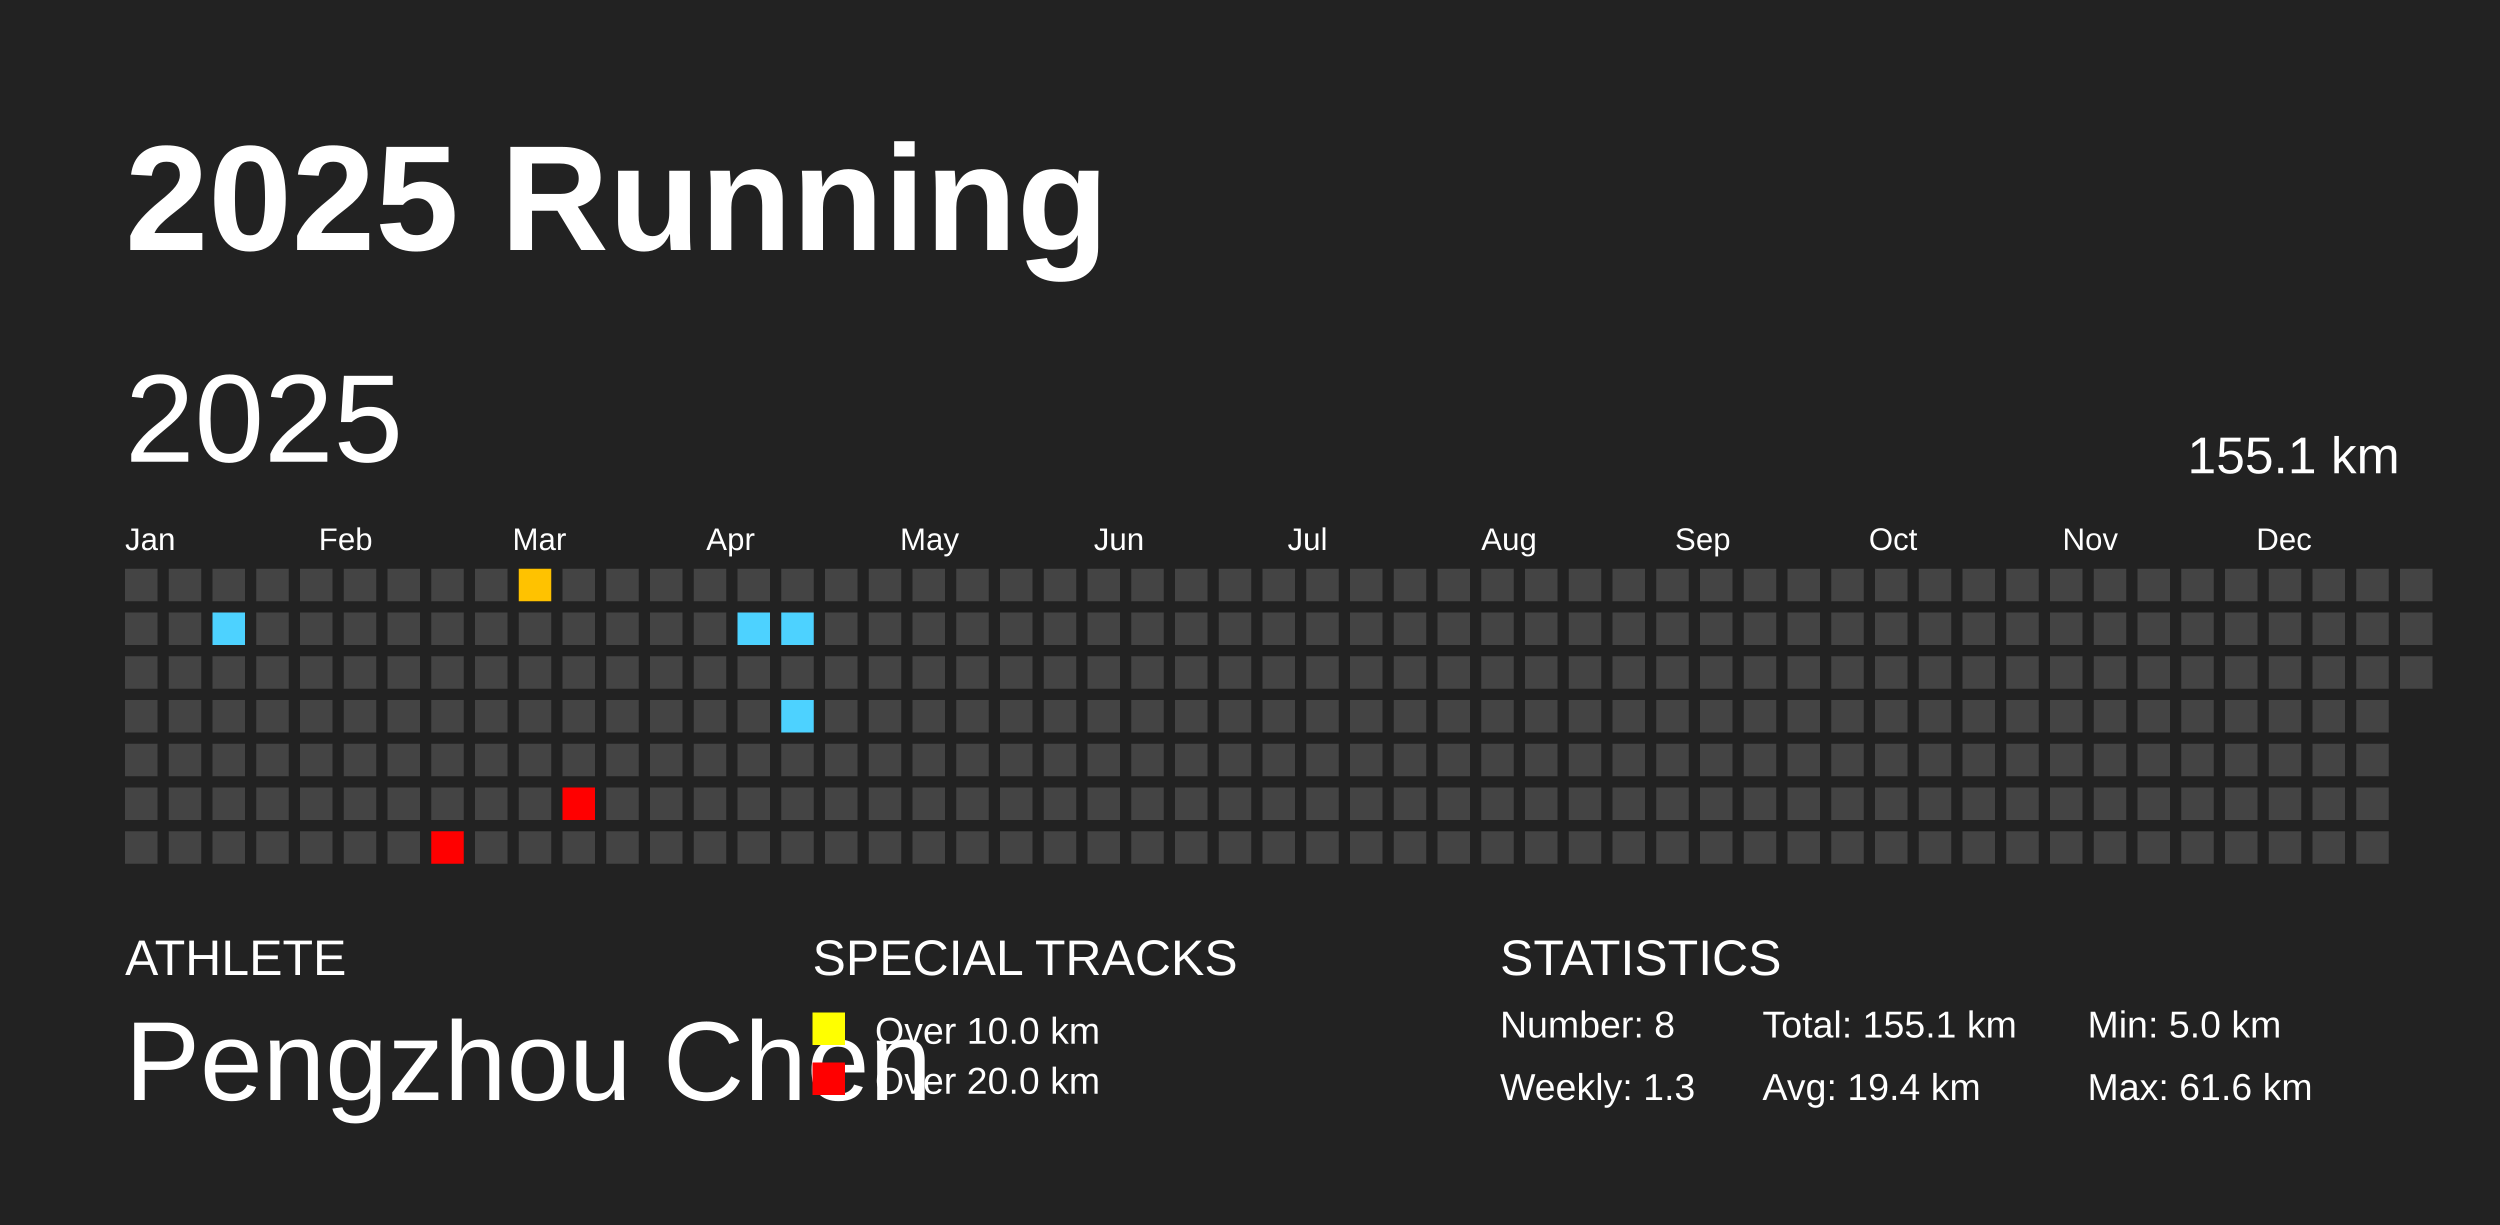
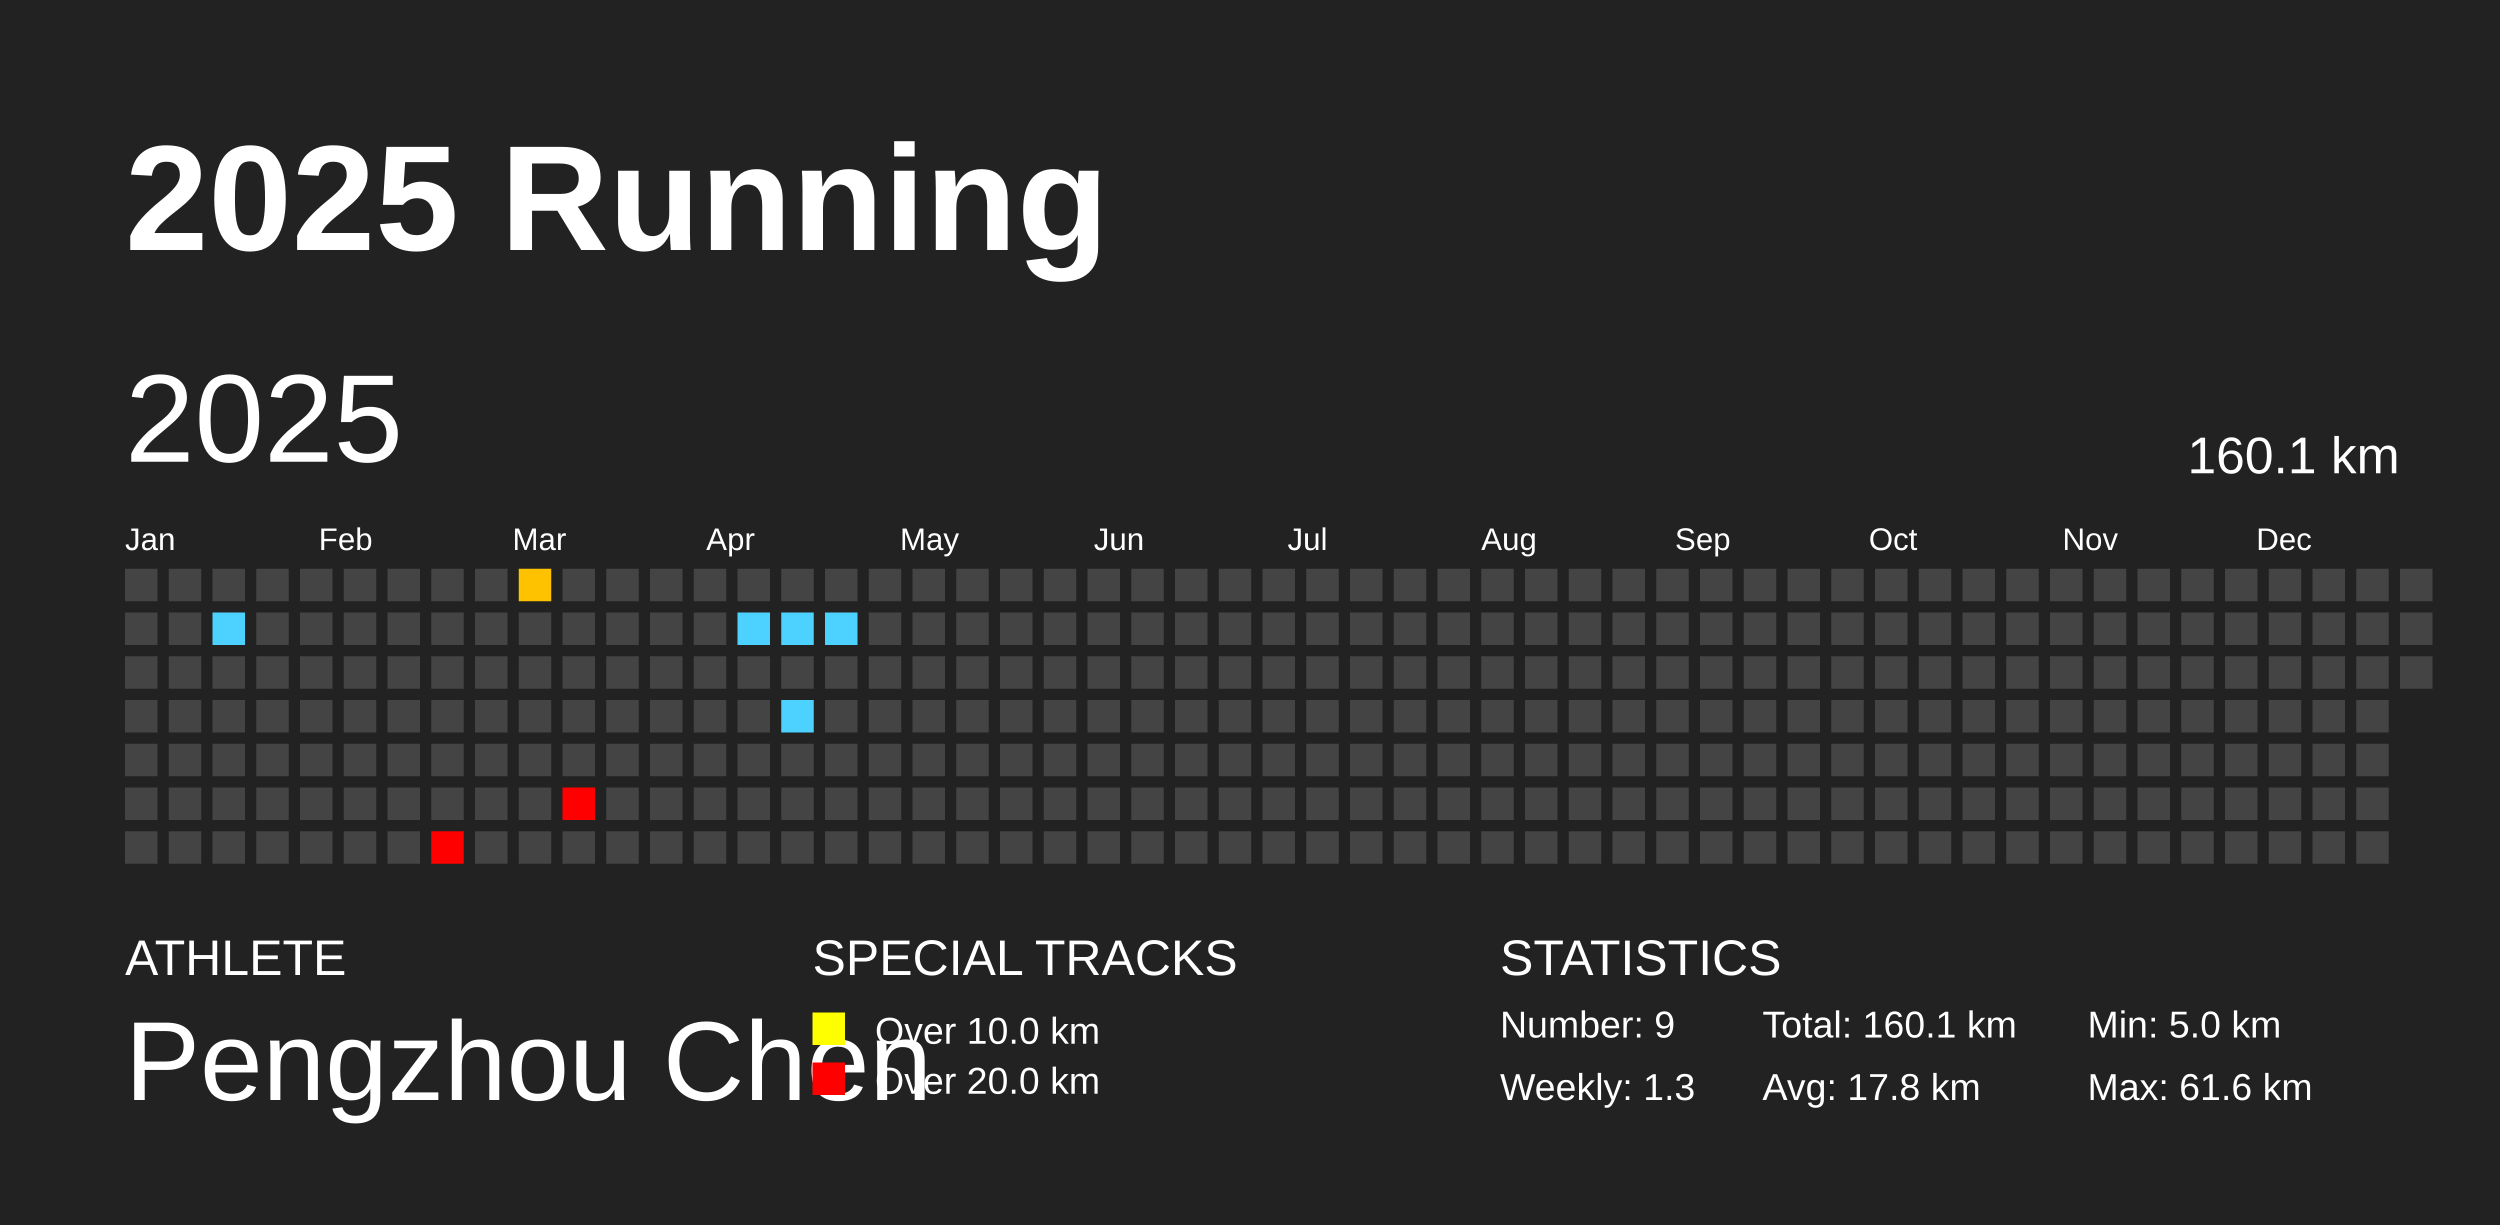
<svg xmlns="http://www.w3.org/2000/svg" baseProfile="full" height="98mm" version="1.1" viewBox="0,0,200,98" width="200mm">
  <defs />
  <rect fill="#222222" height="98" width="200" x="0" y="0" />
  <text fill="#FFFFFF" style="font-size:12px; font-family:Arial; font-weight:bold;" x="10" y="20">2025 Running</text>
  <text fill="#FFFFFF" style="font-size:4px; font-family:Arial" x="10" y="78">ATHLETE</text>
  <text fill="#FFFFFF" style="font-size:9px; font-family:Arial" x="10" y="88">Pengzhou Chen</text>
  <text fill="#FFFFFF" style="font-size:4px; font-family:Arial" x="65" y="78">SPECIAL TRACKS</text>
  <rect fill="yellow" height="2.6" width="2.6" x="65" y="81" />
  <text fill="#FFFFFF" style="font-size:3px; font-family:Arial" x="70" y="83.5">Over 10.0 km</text>
  <rect fill="red" height="2.6" width="2.6" x="65" y="85" />
  <text fill="#FFFFFF" style="font-size:3px; font-family:Arial" x="70" y="87.5">Over 20.0 km</text>
  <text fill="#FFFFFF" style="font-size:4px; font-family:Arial" x="120" y="78">STATISTICS</text>
-   <text fill="#FFFFFF" style="font-size:3px; font-family:Arial" x="120" y="83">Number: 8</text>
+   <text fill="#FFFFFF" style="font-size:3px; font-family:Arial" x="120" y="83">Number: 9</text>
  <text fill="#FFFFFF" style="font-size:3px; font-family:Arial" x="120" y="88">Weekly: 1.3</text>
-   <text fill="#FFFFFF" style="font-size:3px; font-family:Arial" x="141" y="83">Total: 155.1 km</text>
-   <text fill="#FFFFFF" style="font-size:3px; font-family:Arial" x="141" y="88">Avg: 19.4 km</text>
+   <text fill="#FFFFFF" style="font-size:3px; font-family:Arial" x="141" y="83">Total: 160.1 km</text>
+   <text fill="#FFFFFF" style="font-size:3px; font-family:Arial" x="141" y="88">Avg: 17.8 km</text>
  <text fill="#FFFFFF" style="font-size:3px; font-family:Arial" x="167" y="83">Min: 5.0 km</text>
  <text fill="#FFFFFF" style="font-size:3px; font-family:Arial" x="167" y="88">Max: 61.6 km</text>
  <text dominant-baseline="hanging" fill="#FFFFFF" style="font-size:10.0px; font-family:Arial;" x="10" y="30">2025</text>
-   <text dominant-baseline="hanging" fill="#FFFFFF" style="font-size:4.125px; font-family:Arial;" x="175" y="35">155.1 km</text>
+   <text dominant-baseline="hanging" fill="#FFFFFF" style="font-size:4.125px; font-family:Arial;" x="175" y="35">160.1 km</text>
  <text fill="#FFFFFF" style="font-size:2.5px; font-family:Arial" x="10.0" y="44">Jan</text>
  <text fill="#FFFFFF" style="font-size:2.5px; font-family:Arial" x="25.5" y="44">Feb</text>
  <text fill="#FFFFFF" style="font-size:2.5px; font-family:Arial" x="41.0" y="44">Mar</text>
  <text fill="#FFFFFF" style="font-size:2.5px; font-family:Arial" x="56.5" y="44">Apr</text>
  <text fill="#FFFFFF" style="font-size:2.5px; font-family:Arial" x="72.0" y="44">May</text>
  <text fill="#FFFFFF" style="font-size:2.5px; font-family:Arial" x="87.5" y="44">Jun</text>
  <text fill="#FFFFFF" style="font-size:2.5px; font-family:Arial" x="103.0" y="44">Jul</text>
  <text fill="#FFFFFF" style="font-size:2.5px; font-family:Arial" x="118.5" y="44">Aug</text>
  <text fill="#FFFFFF" style="font-size:2.5px; font-family:Arial" x="134.0" y="44">Sep</text>
  <text fill="#FFFFFF" style="font-size:2.5px; font-family:Arial" x="149.5" y="44">Oct</text>
  <text fill="#FFFFFF" style="font-size:2.5px; font-family:Arial" x="165.0" y="44">Nov</text>
  <text fill="#FFFFFF" style="font-size:2.5px; font-family:Arial" x="180.5" y="44">Dec</text>
  <rect fill="#444444" height="2.6" width="2.6" x="10.0" y="45.5" />
  <rect fill="#444444" height="2.6" width="2.6" x="10.0" y="49.0" />
  <rect fill="#444444" height="2.6" width="2.6" x="10.0" y="52.5" />
  <rect fill="#444444" height="2.6" width="2.6" x="10.0" y="56.0" />
  <rect fill="#444444" height="2.6" width="2.6" x="10.0" y="59.5" />
  <rect fill="#444444" height="2.6" width="2.6" x="10.0" y="63.0" />
  <rect fill="#444444" height="2.6" width="2.6" x="10.0" y="66.5" />
  <rect fill="#444444" height="2.6" width="2.6" x="13.5" y="45.5" />
  <rect fill="#444444" height="2.6" width="2.6" x="13.5" y="49.0" />
  <rect fill="#444444" height="2.6" width="2.6" x="13.5" y="52.5" />
  <rect fill="#444444" height="2.6" width="2.6" x="13.5" y="56.0" />
  <rect fill="#444444" height="2.6" width="2.6" x="13.5" y="59.5" />
  <rect fill="#444444" height="2.6" width="2.6" x="13.5" y="63.0" />
  <rect fill="#444444" height="2.6" width="2.6" x="13.5" y="66.5" />
  <rect fill="#444444" height="2.6" width="2.6" x="17.0" y="45.5" />
  <rect fill="#4dd2ff" height="2.6" width="2.6" x="17.0" y="49.0" />
  <rect fill="#444444" height="2.6" width="2.6" x="17.0" y="52.5" />
  <rect fill="#444444" height="2.6" width="2.6" x="17.0" y="56.0" />
  <rect fill="#444444" height="2.6" width="2.6" x="17.0" y="59.5" />
  <rect fill="#444444" height="2.6" width="2.6" x="17.0" y="63.0" />
  <rect fill="#444444" height="2.6" width="2.6" x="17.0" y="66.5" />
  <rect fill="#444444" height="2.6" width="2.6" x="20.5" y="45.5" />
  <rect fill="#444444" height="2.6" width="2.6" x="20.5" y="49.0" />
  <rect fill="#444444" height="2.6" width="2.6" x="20.5" y="52.5" />
  <rect fill="#444444" height="2.6" width="2.6" x="20.5" y="56.0" />
  <rect fill="#444444" height="2.6" width="2.6" x="20.5" y="59.5" />
  <rect fill="#444444" height="2.6" width="2.6" x="20.5" y="63.0" />
  <rect fill="#444444" height="2.6" width="2.6" x="20.5" y="66.5" />
  <rect fill="#444444" height="2.6" width="2.6" x="24.0" y="45.5" />
  <rect fill="#444444" height="2.6" width="2.6" x="24.0" y="49.0" />
  <rect fill="#444444" height="2.6" width="2.6" x="24.0" y="52.5" />
  <rect fill="#444444" height="2.6" width="2.6" x="24.0" y="56.0" />
  <rect fill="#444444" height="2.6" width="2.6" x="24.0" y="59.5" />
  <rect fill="#444444" height="2.6" width="2.6" x="24.0" y="63.0" />
  <rect fill="#444444" height="2.6" width="2.6" x="24.0" y="66.5" />
  <rect fill="#444444" height="2.6" width="2.6" x="27.5" y="45.5" />
  <rect fill="#444444" height="2.6" width="2.6" x="27.5" y="49.0" />
  <rect fill="#444444" height="2.6" width="2.6" x="27.5" y="52.5" />
  <rect fill="#444444" height="2.6" width="2.6" x="27.5" y="56.0" />
  <rect fill="#444444" height="2.6" width="2.6" x="27.5" y="59.5" />
  <rect fill="#444444" height="2.6" width="2.6" x="27.5" y="63.0" />
  <rect fill="#444444" height="2.6" width="2.6" x="27.5" y="66.5" />
  <rect fill="#444444" height="2.6" width="2.6" x="31.0" y="45.5" />
  <rect fill="#444444" height="2.6" width="2.6" x="31.0" y="49.0" />
  <rect fill="#444444" height="2.6" width="2.6" x="31.0" y="52.5" />
  <rect fill="#444444" height="2.6" width="2.6" x="31.0" y="56.0" />
  <rect fill="#444444" height="2.6" width="2.6" x="31.0" y="59.5" />
  <rect fill="#444444" height="2.6" width="2.6" x="31.0" y="63.0" />
  <rect fill="#444444" height="2.6" width="2.6" x="31.0" y="66.5" />
  <rect fill="#444444" height="2.6" width="2.6" x="34.5" y="45.5" />
  <rect fill="#444444" height="2.6" width="2.6" x="34.5" y="49.0" />
  <rect fill="#444444" height="2.6" width="2.6" x="34.5" y="52.5" />
  <rect fill="#444444" height="2.6" width="2.6" x="34.5" y="56.0" />
  <rect fill="#444444" height="2.6" width="2.6" x="34.5" y="59.5" />
  <rect fill="#444444" height="2.6" width="2.6" x="34.5" y="63.0" />
  <rect fill="red" height="2.6" width="2.6" x="34.5" y="66.5" />
  <rect fill="#444444" height="2.6" width="2.6" x="38.0" y="45.5" />
  <rect fill="#444444" height="2.6" width="2.6" x="38.0" y="49.0" />
  <rect fill="#444444" height="2.6" width="2.6" x="38.0" y="52.5" />
  <rect fill="#444444" height="2.6" width="2.6" x="38.0" y="56.0" />
  <rect fill="#444444" height="2.6" width="2.6" x="38.0" y="59.5" />
  <rect fill="#444444" height="2.6" width="2.6" x="38.0" y="63.0" />
  <rect fill="#444444" height="2.6" width="2.6" x="38.0" y="66.5" />
  <rect fill="#ffc200" height="2.6" width="2.6" x="41.5" y="45.5" />
  <rect fill="#444444" height="2.6" width="2.6" x="41.5" y="49.0" />
  <rect fill="#444444" height="2.6" width="2.6" x="41.5" y="52.5" />
  <rect fill="#444444" height="2.6" width="2.6" x="41.5" y="56.0" />
  <rect fill="#444444" height="2.6" width="2.6" x="41.5" y="59.5" />
  <rect fill="#444444" height="2.6" width="2.6" x="41.5" y="63.0" />
  <rect fill="#444444" height="2.6" width="2.6" x="41.5" y="66.5" />
  <rect fill="#444444" height="2.6" width="2.6" x="45.0" y="45.5" />
  <rect fill="#444444" height="2.6" width="2.6" x="45.0" y="49.0" />
  <rect fill="#444444" height="2.6" width="2.6" x="45.0" y="52.5" />
  <rect fill="#444444" height="2.6" width="2.6" x="45.0" y="56.0" />
  <rect fill="#444444" height="2.6" width="2.6" x="45.0" y="59.5" />
  <rect fill="red" height="2.6" width="2.6" x="45.0" y="63.0" />
  <rect fill="#444444" height="2.6" width="2.6" x="45.0" y="66.5" />
  <rect fill="#444444" height="2.6" width="2.6" x="48.5" y="45.5" />
  <rect fill="#444444" height="2.6" width="2.6" x="48.5" y="49.0" />
  <rect fill="#444444" height="2.6" width="2.6" x="48.5" y="52.5" />
  <rect fill="#444444" height="2.6" width="2.6" x="48.5" y="56.0" />
  <rect fill="#444444" height="2.6" width="2.6" x="48.5" y="59.5" />
  <rect fill="#444444" height="2.6" width="2.6" x="48.5" y="63.0" />
  <rect fill="#444444" height="2.6" width="2.6" x="48.5" y="66.5" />
  <rect fill="#444444" height="2.6" width="2.6" x="52.0" y="45.5" />
  <rect fill="#444444" height="2.6" width="2.6" x="52.0" y="49.0" />
  <rect fill="#444444" height="2.6" width="2.6" x="52.0" y="52.5" />
  <rect fill="#444444" height="2.6" width="2.6" x="52.0" y="56.0" />
  <rect fill="#444444" height="2.6" width="2.6" x="52.0" y="59.5" />
  <rect fill="#444444" height="2.6" width="2.6" x="52.0" y="63.0" />
  <rect fill="#444444" height="2.6" width="2.6" x="52.0" y="66.5" />
  <rect fill="#444444" height="2.6" width="2.6" x="55.5" y="45.5" />
  <rect fill="#444444" height="2.6" width="2.6" x="55.5" y="49.0" />
  <rect fill="#444444" height="2.6" width="2.6" x="55.5" y="52.5" />
  <rect fill="#444444" height="2.6" width="2.6" x="55.5" y="56.0" />
  <rect fill="#444444" height="2.6" width="2.6" x="55.5" y="59.5" />
  <rect fill="#444444" height="2.6" width="2.6" x="55.5" y="63.0" />
  <rect fill="#444444" height="2.6" width="2.6" x="55.5" y="66.5" />
  <rect fill="#444444" height="2.6" width="2.6" x="59.0" y="45.5" />
  <rect fill="#4dd2ff" height="2.6" width="2.6" x="59.0" y="49.0" />
  <rect fill="#444444" height="2.6" width="2.6" x="59.0" y="52.5" />
  <rect fill="#444444" height="2.6" width="2.6" x="59.0" y="56.0" />
  <rect fill="#444444" height="2.6" width="2.6" x="59.0" y="59.5" />
  <rect fill="#444444" height="2.6" width="2.6" x="59.0" y="63.0" />
  <rect fill="#444444" height="2.6" width="2.6" x="59.0" y="66.5" />
  <rect fill="#444444" height="2.6" width="2.6" x="62.5" y="45.5" />
  <rect fill="#4dd2ff" height="2.6" width="2.6" x="62.5" y="49.0" />
  <rect fill="#444444" height="2.6" width="2.6" x="62.5" y="52.5" />
  <rect fill="#4dd2ff" height="2.6" width="2.6" x="62.5" y="56.0" />
  <rect fill="#444444" height="2.6" width="2.6" x="62.5" y="59.5" />
  <rect fill="#444444" height="2.6" width="2.6" x="62.5" y="63.0" />
  <rect fill="#444444" height="2.6" width="2.6" x="62.5" y="66.5" />
  <rect fill="#444444" height="2.6" width="2.6" x="66.0" y="45.5" />
-   <rect fill="#444444" height="2.6" width="2.6" x="66.0" y="49.0" />
+   <rect fill="#4dd2ff" height="2.6" width="2.6" x="66.0" y="49.0" />
  <rect fill="#444444" height="2.6" width="2.6" x="66.0" y="52.5" />
  <rect fill="#444444" height="2.6" width="2.6" x="66.0" y="56.0" />
  <rect fill="#444444" height="2.6" width="2.6" x="66.0" y="59.5" />
  <rect fill="#444444" height="2.6" width="2.6" x="66.0" y="63.0" />
  <rect fill="#444444" height="2.6" width="2.6" x="66.0" y="66.5" />
  <rect fill="#444444" height="2.6" width="2.6" x="69.5" y="45.5" />
  <rect fill="#444444" height="2.6" width="2.6" x="69.5" y="49.0" />
  <rect fill="#444444" height="2.6" width="2.6" x="69.5" y="52.5" />
  <rect fill="#444444" height="2.6" width="2.6" x="69.5" y="56.0" />
  <rect fill="#444444" height="2.6" width="2.6" x="69.5" y="59.5" />
  <rect fill="#444444" height="2.6" width="2.6" x="69.5" y="63.0" />
  <rect fill="#444444" height="2.6" width="2.6" x="69.5" y="66.5" />
  <rect fill="#444444" height="2.6" width="2.6" x="73.0" y="45.5" />
  <rect fill="#444444" height="2.6" width="2.6" x="73.0" y="49.0" />
  <rect fill="#444444" height="2.6" width="2.6" x="73.0" y="52.5" />
  <rect fill="#444444" height="2.6" width="2.6" x="73.0" y="56.0" />
  <rect fill="#444444" height="2.6" width="2.6" x="73.0" y="59.5" />
  <rect fill="#444444" height="2.6" width="2.6" x="73.0" y="63.0" />
  <rect fill="#444444" height="2.6" width="2.6" x="73.0" y="66.5" />
  <rect fill="#444444" height="2.6" width="2.6" x="76.5" y="45.5" />
  <rect fill="#444444" height="2.6" width="2.6" x="76.5" y="49.0" />
  <rect fill="#444444" height="2.6" width="2.6" x="76.5" y="52.5" />
  <rect fill="#444444" height="2.6" width="2.6" x="76.5" y="56.0" />
  <rect fill="#444444" height="2.6" width="2.6" x="76.5" y="59.5" />
  <rect fill="#444444" height="2.6" width="2.6" x="76.5" y="63.0" />
  <rect fill="#444444" height="2.6" width="2.6" x="76.5" y="66.5" />
  <rect fill="#444444" height="2.6" width="2.6" x="80.0" y="45.5" />
  <rect fill="#444444" height="2.6" width="2.6" x="80.0" y="49.0" />
  <rect fill="#444444" height="2.6" width="2.6" x="80.0" y="52.5" />
  <rect fill="#444444" height="2.6" width="2.6" x="80.0" y="56.0" />
  <rect fill="#444444" height="2.6" width="2.6" x="80.0" y="59.5" />
  <rect fill="#444444" height="2.6" width="2.6" x="80.0" y="63.0" />
  <rect fill="#444444" height="2.6" width="2.6" x="80.0" y="66.5" />
  <rect fill="#444444" height="2.6" width="2.6" x="83.5" y="45.5" />
  <rect fill="#444444" height="2.6" width="2.6" x="83.5" y="49.0" />
  <rect fill="#444444" height="2.6" width="2.6" x="83.5" y="52.5" />
  <rect fill="#444444" height="2.6" width="2.6" x="83.5" y="56.0" />
  <rect fill="#444444" height="2.6" width="2.6" x="83.5" y="59.5" />
  <rect fill="#444444" height="2.6" width="2.6" x="83.5" y="63.0" />
  <rect fill="#444444" height="2.6" width="2.6" x="83.5" y="66.5" />
  <rect fill="#444444" height="2.6" width="2.6" x="87.0" y="45.5" />
  <rect fill="#444444" height="2.6" width="2.6" x="87.0" y="49.0" />
  <rect fill="#444444" height="2.6" width="2.6" x="87.0" y="52.5" />
  <rect fill="#444444" height="2.6" width="2.6" x="87.0" y="56.0" />
  <rect fill="#444444" height="2.6" width="2.6" x="87.0" y="59.5" />
  <rect fill="#444444" height="2.6" width="2.6" x="87.0" y="63.0" />
  <rect fill="#444444" height="2.6" width="2.6" x="87.0" y="66.5" />
  <rect fill="#444444" height="2.6" width="2.6" x="90.5" y="45.5" />
  <rect fill="#444444" height="2.6" width="2.6" x="90.5" y="49.0" />
  <rect fill="#444444" height="2.6" width="2.6" x="90.5" y="52.5" />
  <rect fill="#444444" height="2.6" width="2.6" x="90.5" y="56.0" />
  <rect fill="#444444" height="2.6" width="2.6" x="90.5" y="59.5" />
  <rect fill="#444444" height="2.6" width="2.6" x="90.5" y="63.0" />
  <rect fill="#444444" height="2.6" width="2.6" x="90.5" y="66.5" />
  <rect fill="#444444" height="2.6" width="2.6" x="94.0" y="45.5" />
  <rect fill="#444444" height="2.6" width="2.6" x="94.0" y="49.0" />
  <rect fill="#444444" height="2.6" width="2.6" x="94.0" y="52.5" />
  <rect fill="#444444" height="2.6" width="2.6" x="94.0" y="56.0" />
  <rect fill="#444444" height="2.6" width="2.6" x="94.0" y="59.5" />
  <rect fill="#444444" height="2.6" width="2.6" x="94.0" y="63.0" />
  <rect fill="#444444" height="2.6" width="2.6" x="94.0" y="66.5" />
  <rect fill="#444444" height="2.6" width="2.6" x="97.5" y="45.5" />
  <rect fill="#444444" height="2.6" width="2.6" x="97.5" y="49.0" />
  <rect fill="#444444" height="2.6" width="2.6" x="97.5" y="52.5" />
  <rect fill="#444444" height="2.6" width="2.6" x="97.5" y="56.0" />
  <rect fill="#444444" height="2.6" width="2.6" x="97.5" y="59.5" />
  <rect fill="#444444" height="2.6" width="2.6" x="97.5" y="63.0" />
  <rect fill="#444444" height="2.6" width="2.6" x="97.5" y="66.5" />
  <rect fill="#444444" height="2.6" width="2.6" x="101.0" y="45.5" />
  <rect fill="#444444" height="2.6" width="2.6" x="101.0" y="49.0" />
  <rect fill="#444444" height="2.6" width="2.6" x="101.0" y="52.5" />
  <rect fill="#444444" height="2.6" width="2.6" x="101.0" y="56.0" />
  <rect fill="#444444" height="2.6" width="2.6" x="101.0" y="59.5" />
  <rect fill="#444444" height="2.6" width="2.6" x="101.0" y="63.0" />
  <rect fill="#444444" height="2.6" width="2.6" x="101.0" y="66.5" />
  <rect fill="#444444" height="2.6" width="2.6" x="104.5" y="45.5" />
  <rect fill="#444444" height="2.6" width="2.6" x="104.5" y="49.0" />
  <rect fill="#444444" height="2.6" width="2.6" x="104.5" y="52.5" />
  <rect fill="#444444" height="2.6" width="2.6" x="104.5" y="56.0" />
  <rect fill="#444444" height="2.6" width="2.6" x="104.5" y="59.5" />
  <rect fill="#444444" height="2.6" width="2.6" x="104.5" y="63.0" />
  <rect fill="#444444" height="2.6" width="2.6" x="104.5" y="66.5" />
  <rect fill="#444444" height="2.6" width="2.6" x="108.0" y="45.5" />
  <rect fill="#444444" height="2.6" width="2.6" x="108.0" y="49.0" />
  <rect fill="#444444" height="2.6" width="2.6" x="108.0" y="52.5" />
  <rect fill="#444444" height="2.6" width="2.6" x="108.0" y="56.0" />
  <rect fill="#444444" height="2.6" width="2.6" x="108.0" y="59.5" />
  <rect fill="#444444" height="2.6" width="2.6" x="108.0" y="63.0" />
  <rect fill="#444444" height="2.6" width="2.6" x="108.0" y="66.5" />
  <rect fill="#444444" height="2.6" width="2.6" x="111.5" y="45.5" />
  <rect fill="#444444" height="2.6" width="2.6" x="111.5" y="49.0" />
  <rect fill="#444444" height="2.6" width="2.6" x="111.5" y="52.5" />
  <rect fill="#444444" height="2.6" width="2.6" x="111.5" y="56.0" />
  <rect fill="#444444" height="2.6" width="2.6" x="111.5" y="59.5" />
  <rect fill="#444444" height="2.6" width="2.6" x="111.5" y="63.0" />
  <rect fill="#444444" height="2.6" width="2.6" x="111.5" y="66.5" />
  <rect fill="#444444" height="2.6" width="2.6" x="115.0" y="45.5" />
  <rect fill="#444444" height="2.6" width="2.6" x="115.0" y="49.0" />
  <rect fill="#444444" height="2.6" width="2.6" x="115.0" y="52.5" />
  <rect fill="#444444" height="2.6" width="2.6" x="115.0" y="56.0" />
  <rect fill="#444444" height="2.6" width="2.6" x="115.0" y="59.5" />
  <rect fill="#444444" height="2.6" width="2.6" x="115.0" y="63.0" />
  <rect fill="#444444" height="2.6" width="2.6" x="115.0" y="66.5" />
  <rect fill="#444444" height="2.6" width="2.6" x="118.5" y="45.5" />
  <rect fill="#444444" height="2.6" width="2.6" x="118.5" y="49.0" />
  <rect fill="#444444" height="2.6" width="2.6" x="118.5" y="52.5" />
  <rect fill="#444444" height="2.6" width="2.6" x="118.5" y="56.0" />
  <rect fill="#444444" height="2.6" width="2.6" x="118.5" y="59.5" />
  <rect fill="#444444" height="2.6" width="2.6" x="118.5" y="63.0" />
  <rect fill="#444444" height="2.6" width="2.6" x="118.5" y="66.5" />
  <rect fill="#444444" height="2.6" width="2.6" x="122.0" y="45.5" />
  <rect fill="#444444" height="2.6" width="2.6" x="122.0" y="49.0" />
  <rect fill="#444444" height="2.6" width="2.6" x="122.0" y="52.5" />
  <rect fill="#444444" height="2.6" width="2.6" x="122.0" y="56.0" />
  <rect fill="#444444" height="2.6" width="2.6" x="122.0" y="59.5" />
  <rect fill="#444444" height="2.6" width="2.6" x="122.0" y="63.0" />
  <rect fill="#444444" height="2.6" width="2.6" x="122.0" y="66.5" />
  <rect fill="#444444" height="2.6" width="2.6" x="125.5" y="45.5" />
  <rect fill="#444444" height="2.6" width="2.6" x="125.5" y="49.0" />
  <rect fill="#444444" height="2.6" width="2.6" x="125.5" y="52.5" />
  <rect fill="#444444" height="2.6" width="2.6" x="125.5" y="56.0" />
  <rect fill="#444444" height="2.6" width="2.6" x="125.5" y="59.5" />
  <rect fill="#444444" height="2.6" width="2.6" x="125.5" y="63.0" />
  <rect fill="#444444" height="2.6" width="2.6" x="125.5" y="66.5" />
  <rect fill="#444444" height="2.6" width="2.6" x="129.0" y="45.5" />
  <rect fill="#444444" height="2.6" width="2.6" x="129.0" y="49.0" />
  <rect fill="#444444" height="2.6" width="2.6" x="129.0" y="52.5" />
  <rect fill="#444444" height="2.6" width="2.6" x="129.0" y="56.0" />
  <rect fill="#444444" height="2.6" width="2.6" x="129.0" y="59.5" />
  <rect fill="#444444" height="2.6" width="2.6" x="129.0" y="63.0" />
  <rect fill="#444444" height="2.6" width="2.6" x="129.0" y="66.5" />
  <rect fill="#444444" height="2.6" width="2.6" x="132.5" y="45.5" />
  <rect fill="#444444" height="2.6" width="2.6" x="132.5" y="49.0" />
  <rect fill="#444444" height="2.6" width="2.6" x="132.5" y="52.5" />
  <rect fill="#444444" height="2.6" width="2.6" x="132.5" y="56.0" />
  <rect fill="#444444" height="2.6" width="2.6" x="132.5" y="59.5" />
  <rect fill="#444444" height="2.6" width="2.6" x="132.5" y="63.0" />
  <rect fill="#444444" height="2.6" width="2.6" x="132.5" y="66.5" />
  <rect fill="#444444" height="2.6" width="2.6" x="136.0" y="45.5" />
  <rect fill="#444444" height="2.6" width="2.6" x="136.0" y="49.0" />
  <rect fill="#444444" height="2.6" width="2.6" x="136.0" y="52.5" />
  <rect fill="#444444" height="2.6" width="2.6" x="136.0" y="56.0" />
  <rect fill="#444444" height="2.6" width="2.6" x="136.0" y="59.5" />
  <rect fill="#444444" height="2.6" width="2.6" x="136.0" y="63.0" />
  <rect fill="#444444" height="2.6" width="2.6" x="136.0" y="66.5" />
  <rect fill="#444444" height="2.6" width="2.6" x="139.5" y="45.5" />
  <rect fill="#444444" height="2.6" width="2.6" x="139.5" y="49.0" />
  <rect fill="#444444" height="2.6" width="2.6" x="139.5" y="52.5" />
  <rect fill="#444444" height="2.6" width="2.6" x="139.5" y="56.0" />
  <rect fill="#444444" height="2.6" width="2.6" x="139.5" y="59.5" />
  <rect fill="#444444" height="2.6" width="2.6" x="139.5" y="63.0" />
  <rect fill="#444444" height="2.6" width="2.6" x="139.5" y="66.5" />
  <rect fill="#444444" height="2.6" width="2.6" x="143.0" y="45.5" />
  <rect fill="#444444" height="2.6" width="2.6" x="143.0" y="49.0" />
  <rect fill="#444444" height="2.6" width="2.6" x="143.0" y="52.5" />
  <rect fill="#444444" height="2.6" width="2.6" x="143.0" y="56.0" />
  <rect fill="#444444" height="2.6" width="2.6" x="143.0" y="59.5" />
  <rect fill="#444444" height="2.6" width="2.6" x="143.0" y="63.0" />
  <rect fill="#444444" height="2.6" width="2.6" x="143.0" y="66.5" />
  <rect fill="#444444" height="2.6" width="2.6" x="146.5" y="45.5" />
  <rect fill="#444444" height="2.6" width="2.6" x="146.5" y="49.0" />
  <rect fill="#444444" height="2.6" width="2.6" x="146.5" y="52.5" />
  <rect fill="#444444" height="2.6" width="2.6" x="146.5" y="56.0" />
  <rect fill="#444444" height="2.6" width="2.6" x="146.5" y="59.5" />
  <rect fill="#444444" height="2.6" width="2.6" x="146.5" y="63.0" />
  <rect fill="#444444" height="2.6" width="2.6" x="146.5" y="66.5" />
  <rect fill="#444444" height="2.6" width="2.6" x="150.0" y="45.5" />
  <rect fill="#444444" height="2.6" width="2.6" x="150.0" y="49.0" />
  <rect fill="#444444" height="2.6" width="2.6" x="150.0" y="52.5" />
  <rect fill="#444444" height="2.6" width="2.6" x="150.0" y="56.0" />
  <rect fill="#444444" height="2.6" width="2.6" x="150.0" y="59.5" />
  <rect fill="#444444" height="2.6" width="2.6" x="150.0" y="63.0" />
  <rect fill="#444444" height="2.6" width="2.6" x="150.0" y="66.5" />
  <rect fill="#444444" height="2.6" width="2.6" x="153.5" y="45.5" />
  <rect fill="#444444" height="2.6" width="2.6" x="153.5" y="49.0" />
  <rect fill="#444444" height="2.6" width="2.6" x="153.5" y="52.5" />
  <rect fill="#444444" height="2.6" width="2.6" x="153.5" y="56.0" />
  <rect fill="#444444" height="2.6" width="2.6" x="153.5" y="59.5" />
  <rect fill="#444444" height="2.6" width="2.6" x="153.5" y="63.0" />
  <rect fill="#444444" height="2.6" width="2.6" x="153.5" y="66.5" />
  <rect fill="#444444" height="2.6" width="2.6" x="157.0" y="45.5" />
  <rect fill="#444444" height="2.6" width="2.6" x="157.0" y="49.0" />
  <rect fill="#444444" height="2.6" width="2.6" x="157.0" y="52.5" />
  <rect fill="#444444" height="2.6" width="2.6" x="157.0" y="56.0" />
  <rect fill="#444444" height="2.6" width="2.6" x="157.0" y="59.5" />
  <rect fill="#444444" height="2.6" width="2.6" x="157.0" y="63.0" />
  <rect fill="#444444" height="2.6" width="2.6" x="157.0" y="66.5" />
  <rect fill="#444444" height="2.6" width="2.6" x="160.5" y="45.5" />
  <rect fill="#444444" height="2.6" width="2.6" x="160.5" y="49.0" />
  <rect fill="#444444" height="2.6" width="2.6" x="160.5" y="52.5" />
  <rect fill="#444444" height="2.6" width="2.6" x="160.5" y="56.0" />
  <rect fill="#444444" height="2.6" width="2.6" x="160.5" y="59.5" />
  <rect fill="#444444" height="2.6" width="2.6" x="160.5" y="63.0" />
  <rect fill="#444444" height="2.6" width="2.6" x="160.5" y="66.5" />
  <rect fill="#444444" height="2.6" width="2.6" x="164.0" y="45.5" />
  <rect fill="#444444" height="2.6" width="2.6" x="164.0" y="49.0" />
  <rect fill="#444444" height="2.6" width="2.6" x="164.0" y="52.5" />
  <rect fill="#444444" height="2.6" width="2.6" x="164.0" y="56.0" />
  <rect fill="#444444" height="2.6" width="2.6" x="164.0" y="59.5" />
  <rect fill="#444444" height="2.6" width="2.6" x="164.0" y="63.0" />
  <rect fill="#444444" height="2.6" width="2.6" x="164.0" y="66.5" />
  <rect fill="#444444" height="2.6" width="2.6" x="167.5" y="45.5" />
  <rect fill="#444444" height="2.6" width="2.6" x="167.5" y="49.0" />
  <rect fill="#444444" height="2.6" width="2.6" x="167.5" y="52.5" />
  <rect fill="#444444" height="2.6" width="2.6" x="167.5" y="56.0" />
  <rect fill="#444444" height="2.6" width="2.6" x="167.5" y="59.5" />
  <rect fill="#444444" height="2.6" width="2.6" x="167.5" y="63.0" />
  <rect fill="#444444" height="2.6" width="2.6" x="167.5" y="66.5" />
  <rect fill="#444444" height="2.6" width="2.6" x="171.0" y="45.5" />
  <rect fill="#444444" height="2.6" width="2.6" x="171.0" y="49.0" />
  <rect fill="#444444" height="2.6" width="2.6" x="171.0" y="52.5" />
  <rect fill="#444444" height="2.6" width="2.6" x="171.0" y="56.0" />
  <rect fill="#444444" height="2.6" width="2.6" x="171.0" y="59.5" />
  <rect fill="#444444" height="2.6" width="2.6" x="171.0" y="63.0" />
  <rect fill="#444444" height="2.6" width="2.6" x="171.0" y="66.5" />
  <rect fill="#444444" height="2.6" width="2.6" x="174.5" y="45.5" />
  <rect fill="#444444" height="2.6" width="2.6" x="174.5" y="49.0" />
  <rect fill="#444444" height="2.6" width="2.6" x="174.5" y="52.5" />
  <rect fill="#444444" height="2.6" width="2.6" x="174.5" y="56.0" />
  <rect fill="#444444" height="2.6" width="2.6" x="174.5" y="59.5" />
  <rect fill="#444444" height="2.6" width="2.6" x="174.5" y="63.0" />
  <rect fill="#444444" height="2.6" width="2.6" x="174.5" y="66.5" />
  <rect fill="#444444" height="2.6" width="2.6" x="178.0" y="45.5" />
  <rect fill="#444444" height="2.6" width="2.6" x="178.0" y="49.0" />
  <rect fill="#444444" height="2.6" width="2.6" x="178.0" y="52.5" />
  <rect fill="#444444" height="2.6" width="2.6" x="178.0" y="56.0" />
  <rect fill="#444444" height="2.6" width="2.6" x="178.0" y="59.5" />
  <rect fill="#444444" height="2.6" width="2.6" x="178.0" y="63.0" />
  <rect fill="#444444" height="2.6" width="2.6" x="178.0" y="66.5" />
  <rect fill="#444444" height="2.6" width="2.6" x="181.5" y="45.5" />
  <rect fill="#444444" height="2.6" width="2.6" x="181.5" y="49.0" />
  <rect fill="#444444" height="2.6" width="2.6" x="181.5" y="52.5" />
  <rect fill="#444444" height="2.6" width="2.6" x="181.5" y="56.0" />
  <rect fill="#444444" height="2.6" width="2.6" x="181.5" y="59.5" />
  <rect fill="#444444" height="2.6" width="2.6" x="181.5" y="63.0" />
  <rect fill="#444444" height="2.6" width="2.6" x="181.5" y="66.5" />
  <rect fill="#444444" height="2.6" width="2.6" x="185.0" y="45.5" />
  <rect fill="#444444" height="2.6" width="2.6" x="185.0" y="49.0" />
  <rect fill="#444444" height="2.6" width="2.6" x="185.0" y="52.5" />
  <rect fill="#444444" height="2.6" width="2.6" x="185.0" y="56.0" />
  <rect fill="#444444" height="2.6" width="2.6" x="185.0" y="59.5" />
  <rect fill="#444444" height="2.6" width="2.6" x="185.0" y="63.0" />
  <rect fill="#444444" height="2.6" width="2.6" x="185.0" y="66.5" />
  <rect fill="#444444" height="2.6" width="2.6" x="188.5" y="45.5" />
  <rect fill="#444444" height="2.6" width="2.6" x="188.5" y="49.0" />
  <rect fill="#444444" height="2.6" width="2.6" x="188.5" y="52.5" />
  <rect fill="#444444" height="2.6" width="2.6" x="188.5" y="56.0" />
  <rect fill="#444444" height="2.6" width="2.6" x="188.5" y="59.5" />
  <rect fill="#444444" height="2.6" width="2.6" x="188.5" y="63.0" />
  <rect fill="#444444" height="2.6" width="2.6" x="188.5" y="66.5" />
  <rect fill="#444444" height="2.6" width="2.6" x="192.0" y="45.5" />
  <rect fill="#444444" height="2.6" width="2.6" x="192.0" y="49.0" />
  <rect fill="#444444" height="2.6" width="2.6" x="192.0" y="52.5" />
</svg>
